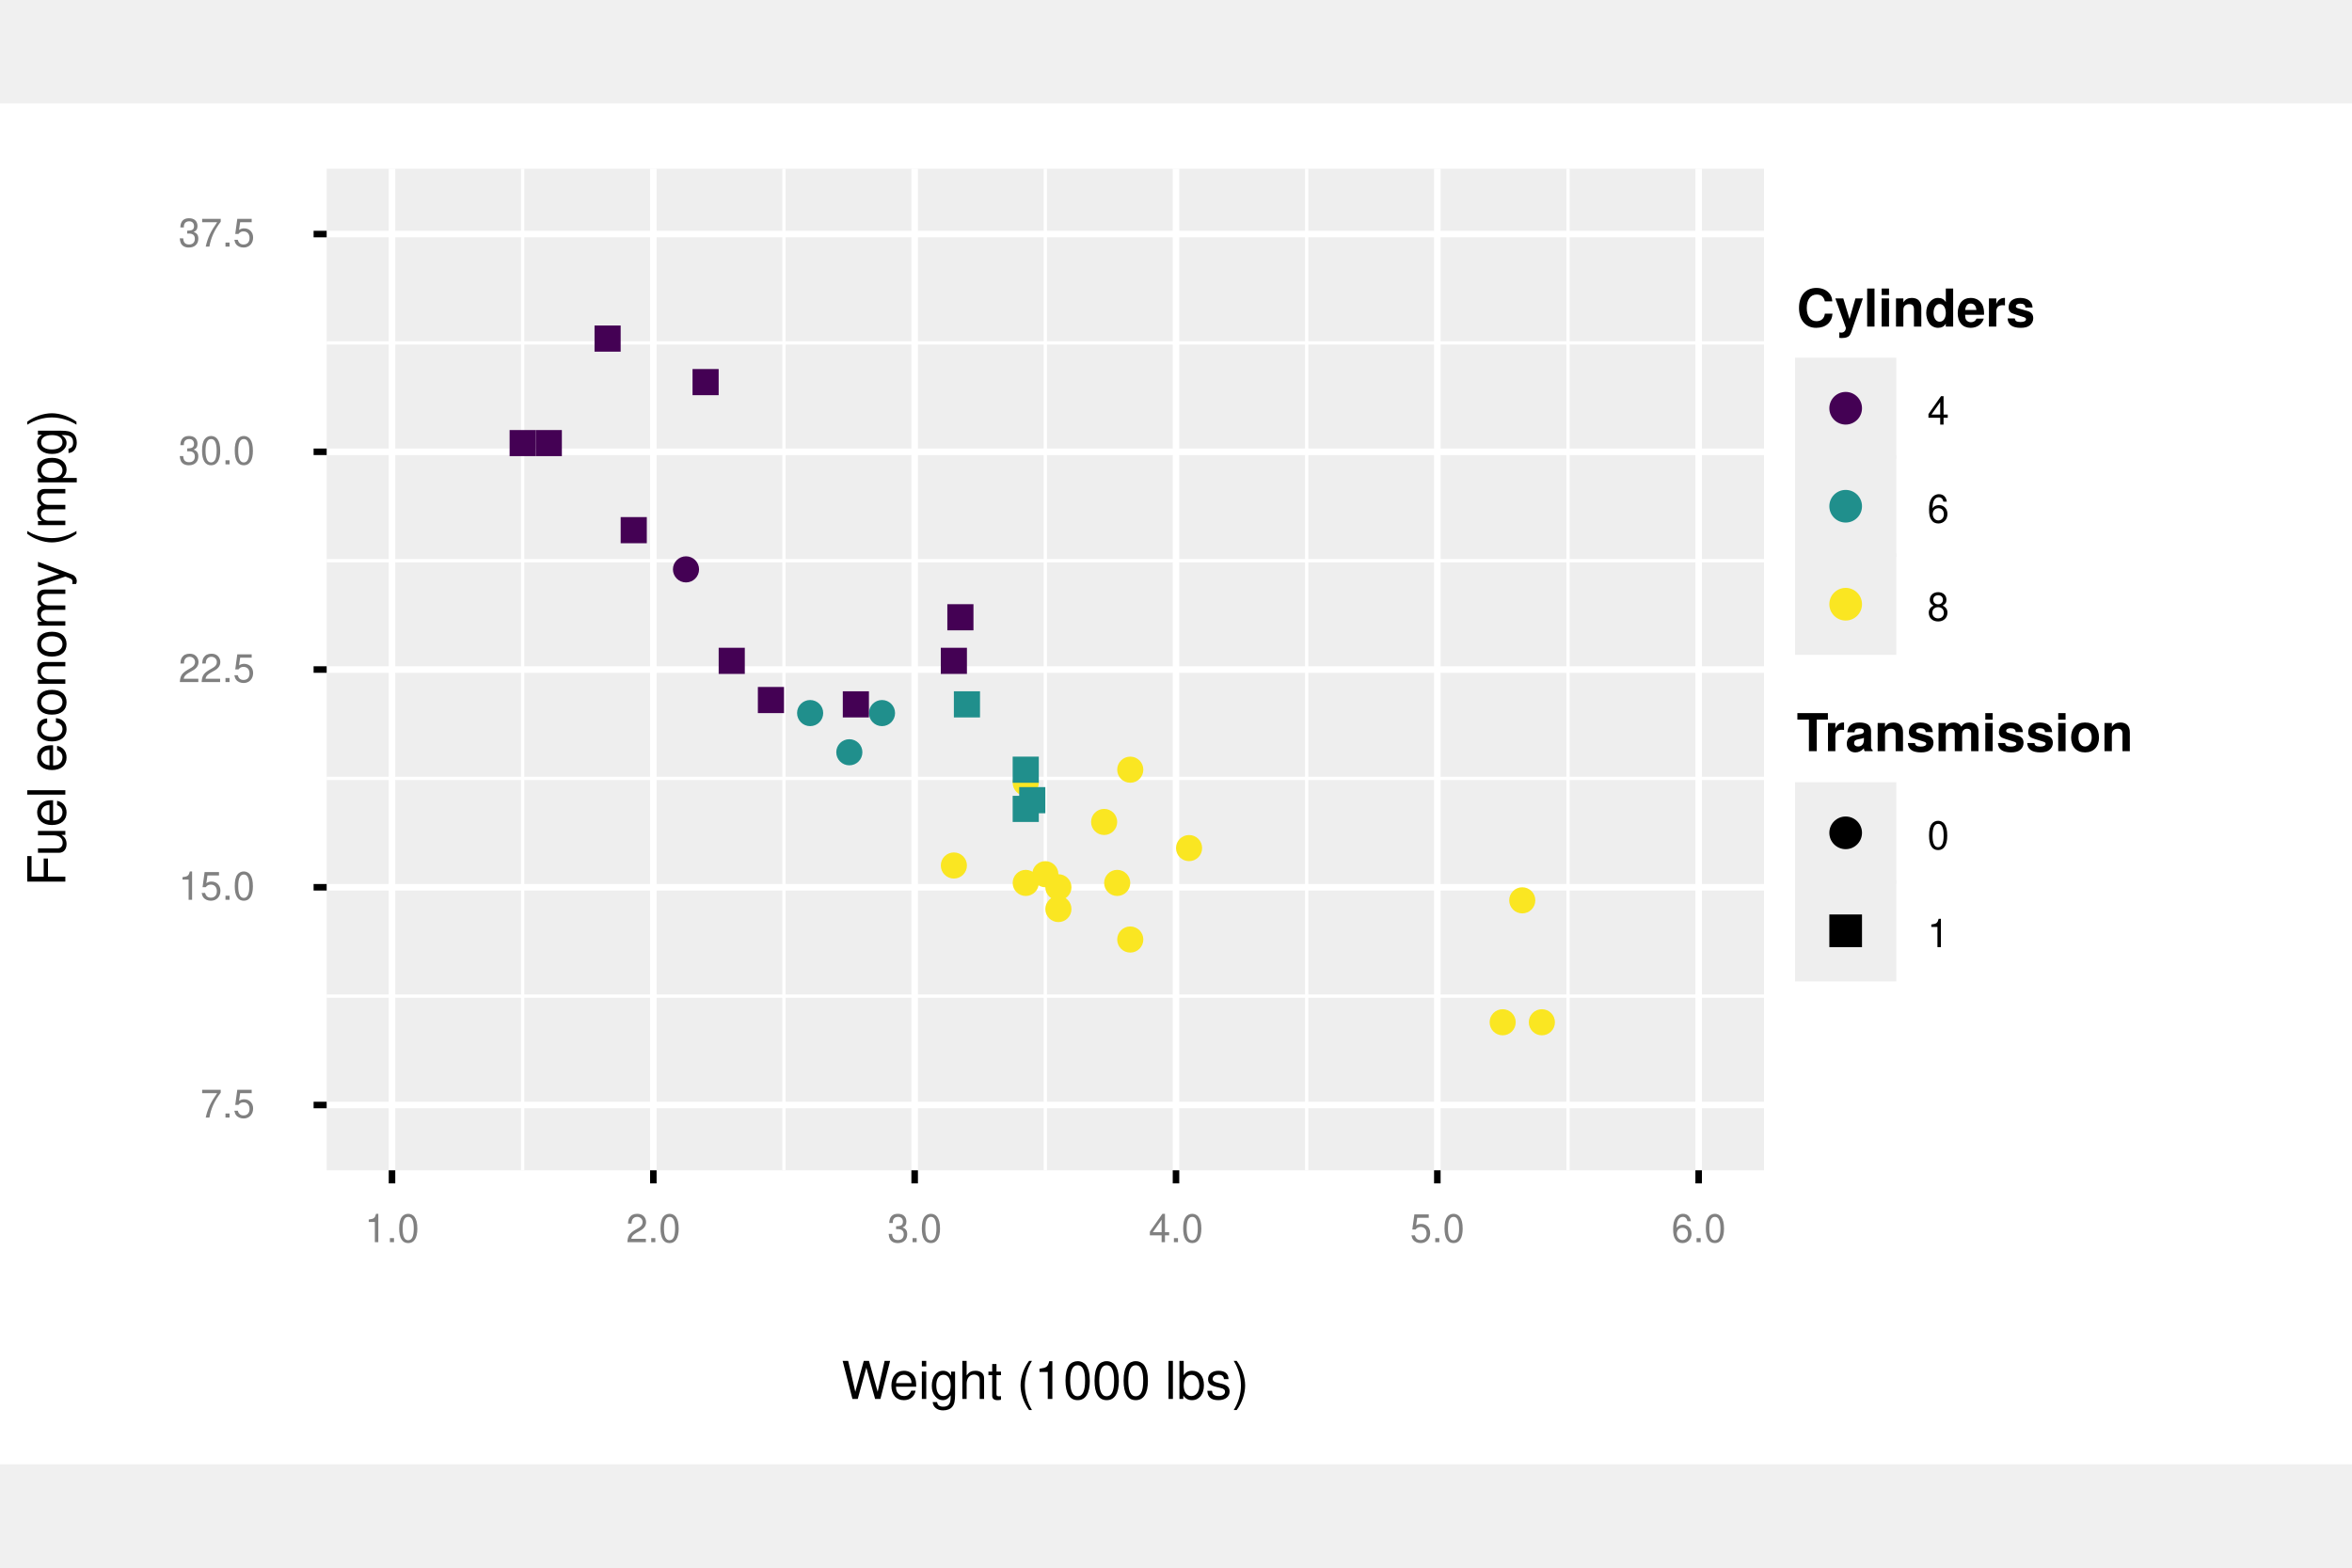
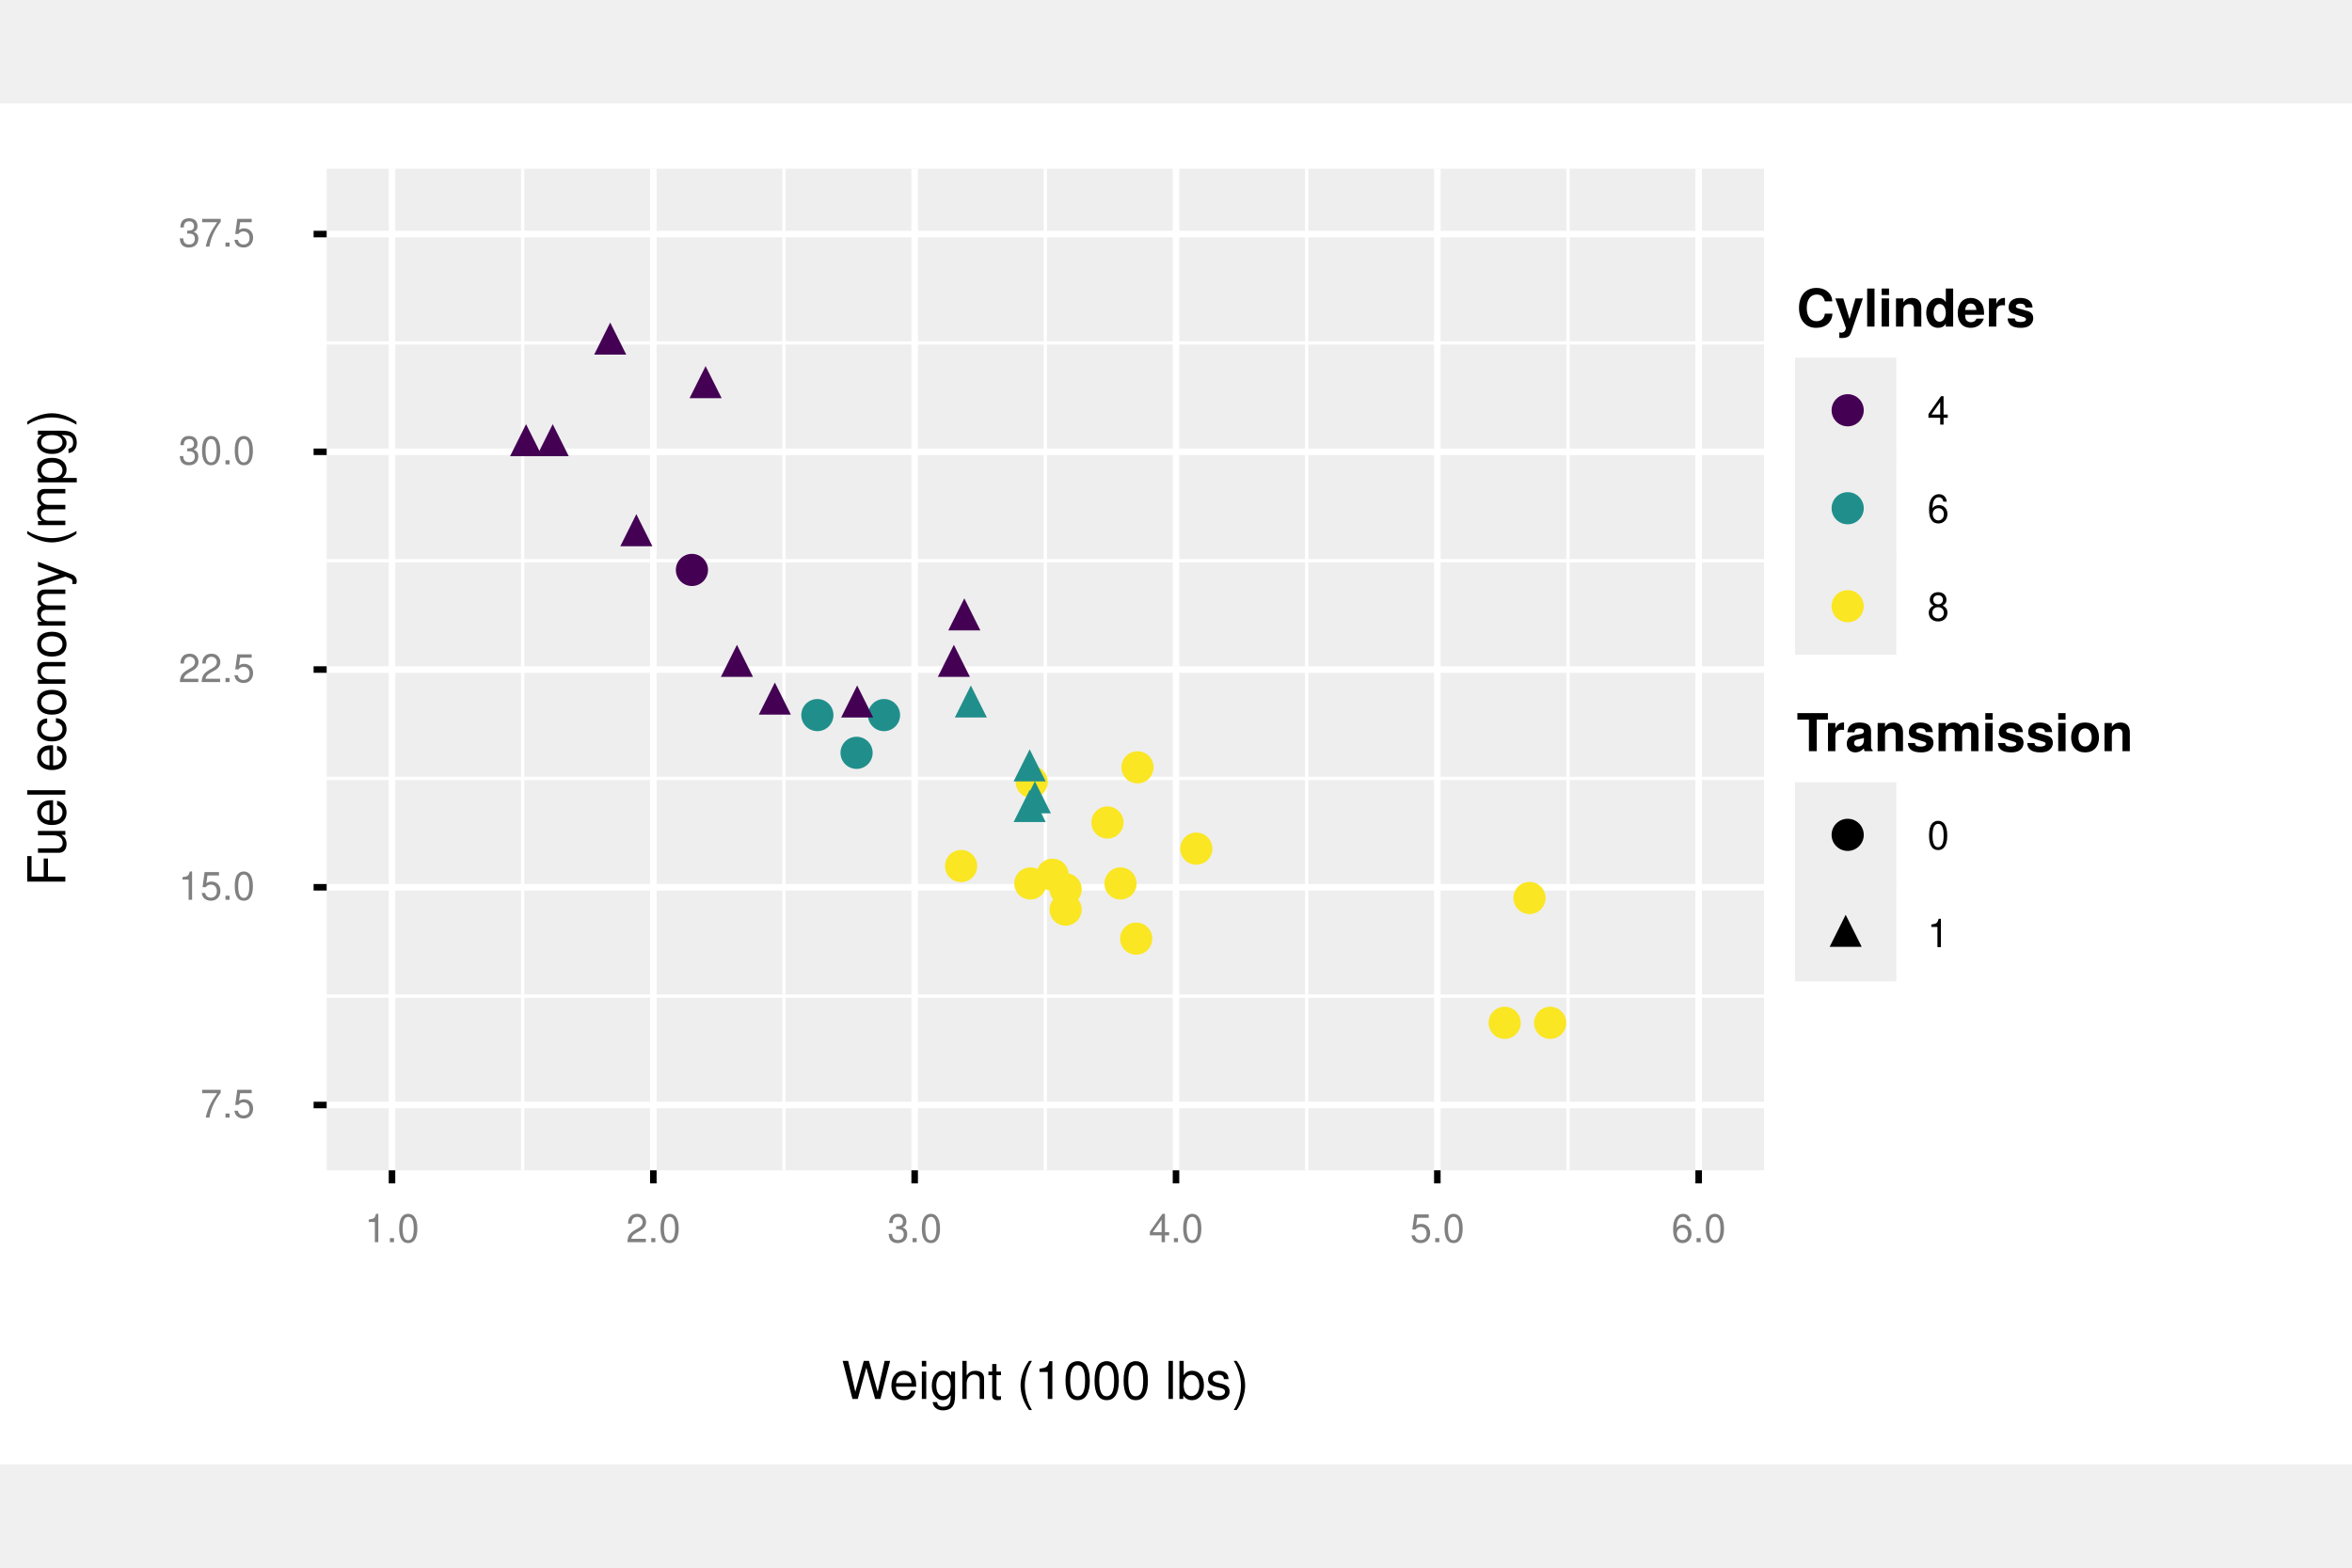
- <svg xmlns="http://www.w3.org/2000/svg" id="gg-2882" viewBox="0 0 360 208.333" height="550" width="825.0">
-   <style type="text/css">#gg-2882 .gg-axis-text {fill: #808080;font-size: 6px;} #gg-2882 .gg-axis-text-x {} #gg-2882 .gg-axis-ticks {stroke: #000000;} #gg-2882 .gg-axis-title {fill: #000000;font-size: 8px;} #gg-2882 .gg-legend-key {stroke: #EEEEEE;fill: #EEEEEE;stroke-width: 0.5;} #gg-2882 .gg-legend-text {fill: #000000;font-size: 6px;} #gg-2882 .gg-legend-title {fill: #000000;font-weight: bold;font-size: 8px;} #gg-2882 .gg-panel-background {fill: #EEEEEE;} #gg-2882 .gg-panel-border {} #gg-2882 .gg-panel-grid {stroke: #FFFFFF;} #gg-2882 .gg-panel-grid-major {stroke-width: 1;} #gg-2882 .gg-panel-grid-minor {stroke-width: 0.5;} #gg-2882 .gg-plot-background {fill: #FFFFFF;} #gg-2882 .gg-plot-title {font-size: 8px;} #gg-2882 .gg-text {font-family: Helvetica, Arial, sans-serif;} </style>
+ <svg xmlns="http://www.w3.org/2000/svg" id="gg-2338" viewBox="0 0 360 208.333" height="550" width="825.0">
+   <style type="text/css">#gg-2338 .gg-axis-text {fill: #808080;font-size: 6px;} #gg-2338 .gg-axis-text-x {} #gg-2338 .gg-axis-ticks {stroke: #000000;} #gg-2338 .gg-axis-title {fill: #000000;font-size: 8px;} #gg-2338 .gg-legend-key {stroke: #EEEEEE;fill: #EEEEEE;stroke-width: 0.5;} #gg-2338 .gg-legend-text {fill: #000000;font-size: 6px;} #gg-2338 .gg-legend-title {fill: #000000;font-weight: bold;font-size: 8px;} #gg-2338 .gg-panel-background {fill: #EEEEEE;} #gg-2338 .gg-panel-border {} #gg-2338 .gg-panel-grid {stroke: #FFFFFF;} #gg-2338 .gg-panel-grid-major {stroke-width: 1;} #gg-2338 .gg-panel-grid-minor {stroke-width: 0.5;} #gg-2338 .gg-plot-background {fill: #FFFFFF;} #gg-2338 .gg-plot-title {font-size: 8px;} #gg-2338 .gg-text {font-family: Helvetica, Arial, sans-serif;} </style>
  <rect class="gg-plot-background" width="100%" height="100%" />
  <g transform="translate(50, 10)">
    <rect x="0" y="0" height="153.333" width="220" class="gg-panel-background gg-panel-border" />
    <g opacity="1" transform="translate(0, 153.3333)">
      <line x2="220" class="gg-axis-line gg-axis-line-x" />
    </g>
    <g transform="translate(10,153.3333)" font-size="10" text-anchor="middle">
-       <g opacity="1" transform="translate(200,0)">
+       <g opacity="1" transform="translate(200.0,0)">
        <text y="11" class="gg-text gg-axis-text gg-axis-text-x" text-anchor="middle">6.0</text>
      </g>
-       <g opacity="1" transform="translate(160,0)">
+       <g opacity="1" transform="translate(160.0,0)">
        <text y="11" class="gg-text gg-axis-text gg-axis-text-x" text-anchor="middle">5.0</text>
      </g>
-       <g opacity="1" transform="translate(120,0)">
+       <g opacity="1" transform="translate(120.0,0)">
        <text y="11" class="gg-text gg-axis-text gg-axis-text-x" text-anchor="middle">4.0</text>
      </g>
-       <g opacity="1" transform="translate(80,0)">
+       <g opacity="1" transform="translate(80.0,0)">
        <text y="11" class="gg-text gg-axis-text gg-axis-text-x" text-anchor="middle">3.0</text>
      </g>
-       <g opacity="1" transform="translate(40,0)">
+       <g opacity="1" transform="translate(40.0,0)">
        <text y="11" class="gg-text gg-axis-text gg-axis-text-x" text-anchor="middle">2.0</text>
      </g>
-       <g opacity="1" transform="translate(0,0)">
+       <g opacity="1" transform="translate(0.0,0)">
        <text y="11" class="gg-text gg-axis-text gg-axis-text-x" text-anchor="middle">1.0</text>
      </g>
-       <g opacity="1" transform="translate(200,0)">
-         <line y2="-153.333" class="gg-panel-grid gg-panel-grid-major" />
-       </g>
-       <g opacity="1" transform="translate(160,0)">
-         <line y2="-153.333" class="gg-panel-grid gg-panel-grid-major" />
-       </g>
-       <g opacity="1" transform="translate(120,0)">
-         <line y2="-153.333" class="gg-panel-grid gg-panel-grid-major" />
-       </g>
-       <g opacity="1" transform="translate(80,0)">
-         <line y2="-153.333" class="gg-panel-grid gg-panel-grid-major" />
-       </g>
-       <g opacity="1" transform="translate(40,0)">
-         <line y2="-153.333" class="gg-panel-grid gg-panel-grid-major" />
-       </g>
-       <g opacity="1" transform="translate(0,0)">
-         <line y2="-153.333" class="gg-panel-grid gg-panel-grid-major" />
-       </g>
-       <g opacity="1" transform="translate(160,0)">
-         <line y2="-153.333" class="gg-panel-grid gg-panel-grid-minor" transform="translate(20.0, 0)" />
-       </g>
-       <g opacity="1" transform="translate(120,0)">
-         <line y2="-153.333" class="gg-panel-grid gg-panel-grid-minor" transform="translate(20.0, 0)" />
-       </g>
-       <g opacity="1" transform="translate(80,0)">
-         <line y2="-153.333" class="gg-panel-grid gg-panel-grid-minor" transform="translate(20.0, 0)" />
-       </g>
-       <g opacity="1" transform="translate(40,0)">
-         <line y2="-153.333" class="gg-panel-grid gg-panel-grid-minor" transform="translate(20.0, 0)" />
-       </g>
-       <g opacity="1" transform="translate(0,0)">
+       <g opacity="1" transform="translate(200.0,0)">
+         <line y2="-153.333" class="gg-panel-grid gg-panel-grid-major" />
+       </g>
+       <g opacity="1" transform="translate(160.0,0)">
+         <line y2="-153.333" class="gg-panel-grid gg-panel-grid-major" />
+       </g>
+       <g opacity="1" transform="translate(120.0,0)">
+         <line y2="-153.333" class="gg-panel-grid gg-panel-grid-major" />
+       </g>
+       <g opacity="1" transform="translate(80.0,0)">
+         <line y2="-153.333" class="gg-panel-grid gg-panel-grid-major" />
+       </g>
+       <g opacity="1" transform="translate(40.0,0)">
+         <line y2="-153.333" class="gg-panel-grid gg-panel-grid-major" />
+       </g>
+       <g opacity="1" transform="translate(0.0,0)">
+         <line y2="-153.333" class="gg-panel-grid gg-panel-grid-major" />
+       </g>
+       <g opacity="1" transform="translate(160.0,0)">
+         <line y2="-153.333" class="gg-panel-grid gg-panel-grid-minor" transform="translate(20.0, 0)" />
+       </g>
+       <g opacity="1" transform="translate(120.0,0)">
+         <line y2="-153.333" class="gg-panel-grid gg-panel-grid-minor" transform="translate(20.0, 0)" />
+       </g>
+       <g opacity="1" transform="translate(80.0,0)">
+         <line y2="-153.333" class="gg-panel-grid gg-panel-grid-minor" transform="translate(20.0, 0)" />
+       </g>
+       <g opacity="1" transform="translate(40.0,0)">
+         <line y2="-153.333" class="gg-panel-grid gg-panel-grid-minor" transform="translate(20.0, 0)" />
+       </g>
+       <g opacity="1" transform="translate(0.0,0)">
        <line y2="-153.333" class="gg-panel-grid gg-panel-grid-minor" transform="translate(20.0, 0)" />
      </g>
    </g>
    <g transform="translate(10,153.3333)" font-size="10" text-anchor="middle">
-       <g opacity="1" transform="translate(200,0)">
-         <line y2="2" class="gg-axis-ticks gg-axis-ticks-x" />
-       </g>
-       <g opacity="1" transform="translate(160,0)">
-         <line y2="2" class="gg-axis-ticks gg-axis-ticks-x" />
-       </g>
-       <g opacity="1" transform="translate(120,0)">
-         <line y2="2" class="gg-axis-ticks gg-axis-ticks-x" />
-       </g>
-       <g opacity="1" transform="translate(80,0)">
-         <line y2="2" class="gg-axis-ticks gg-axis-ticks-x" />
-       </g>
-       <g opacity="1" transform="translate(40,0)">
-         <line y2="2" class="gg-axis-ticks gg-axis-ticks-x" />
-       </g>
-       <g opacity="1" transform="translate(0,0)">
+       <g opacity="1" transform="translate(200.0,0)">
+         <line y2="2" class="gg-axis-ticks gg-axis-ticks-x" />
+       </g>
+       <g opacity="1" transform="translate(160.0,0)">
+         <line y2="2" class="gg-axis-ticks gg-axis-ticks-x" />
+       </g>
+       <g opacity="1" transform="translate(120.0,0)">
+         <line y2="2" class="gg-axis-ticks gg-axis-ticks-x" />
+       </g>
+       <g opacity="1" transform="translate(80.0,0)">
+         <line y2="2" class="gg-axis-ticks gg-axis-ticks-x" />
+       </g>
+       <g opacity="1" transform="translate(40.0,0)">
+         <line y2="2" class="gg-axis-ticks gg-axis-ticks-x" />
+       </g>
+       <g opacity="1" transform="translate(0.0,0)">
        <line y2="2" class="gg-axis-ticks gg-axis-ticks-x" />
      </g>
    </g>
    <text x="110.0" y="188.333" class="gg-text gg-axis-title" text-anchor="middle">Weight (1000 lbs)</text>
    <g transform="translate(0, 0)">
      <line y2="153.333" class="gg-axis-line gg-axis-line-y" />
    </g>
    <g transform="translate(0, 0)" font-size="10" text-anchor="end">
      <g opacity="1" transform="translate(0,10.0)">
        <text x="-11" dy="0.32em" class="gg-text gg-axis-text gg-axis-text-y">37.5</text>
      </g>
      <g opacity="1" transform="translate(0,43.33333)">
        <text x="-11" dy="0.32em" class="gg-text gg-axis-text gg-axis-text-y">30.0</text>
      </g>
      <g opacity="1" transform="translate(0,76.66667)">
        <text x="-11" dy="0.32em" class="gg-text gg-axis-text gg-axis-text-y">22.5</text>
      </g>
      <g opacity="1" transform="translate(0,110.0)">
        <text x="-11" dy="0.32em" class="gg-text gg-axis-text gg-axis-text-y">15.0</text>
      </g>
      <g opacity="1" transform="translate(0,143.3333)">
        <text x="-11" dy="0.32em" class="gg-text gg-axis-text gg-axis-text-y">7.5</text>
      </g>
      <g opacity="1" transform="translate(0,10.0)">
        <line x2="220" class="gg-panel-grid gg-panel-grid-major" />
      </g>
      <g opacity="1" transform="translate(0,43.33333)">
        <line x2="220" class="gg-panel-grid gg-panel-grid-major" />
      </g>
      <g opacity="1" transform="translate(0,76.66667)">
        <line x2="220" class="gg-panel-grid gg-panel-grid-major" />
      </g>
      <g opacity="1" transform="translate(0,110.0)">
        <line x2="220" class="gg-panel-grid gg-panel-grid-major" />
      </g>
      <g opacity="1" transform="translate(0,143.3333)">
        <line x2="220" class="gg-panel-grid gg-panel-grid-major" />
      </g>
      <g opacity="1" transform="translate(0,43.33333)">
        <line x2="220" class="gg-panel-grid gg-panel-grid-minor" transform="translate(0, -16.66667)" />
      </g>
      <g opacity="1" transform="translate(0,76.66667)">
        <line x2="220" class="gg-panel-grid gg-panel-grid-minor" transform="translate(0, -16.66667)" />
      </g>
      <g opacity="1" transform="translate(0,110.0)">
        <line x2="220" class="gg-panel-grid gg-panel-grid-minor" transform="translate(0, -16.66667)" />
      </g>
      <g opacity="1" transform="translate(0,143.3333)">
        <line x2="220" class="gg-panel-grid gg-panel-grid-minor" transform="translate(0, -16.66667)" />
      </g>
    </g>
    <g transform="translate(0, 0)" font-size="10" text-anchor="end">
      <g opacity="1" transform="translate(0,10.0)">
        <line x2="-2" class="gg-axis-ticks gg-axis-ticks-y" />
      </g>
      <g opacity="1" transform="translate(0,43.33333)">
        <line x2="-2" class="gg-axis-ticks gg-axis-ticks-y" />
      </g>
      <g opacity="1" transform="translate(0,76.66667)">
        <line x2="-2" class="gg-axis-ticks gg-axis-ticks-y" />
      </g>
      <g opacity="1" transform="translate(0,110.0)">
        <line x2="-2" class="gg-axis-ticks gg-axis-ticks-y" />
      </g>
      <g opacity="1" transform="translate(0,143.3333)">
        <line x2="-2" class="gg-axis-ticks gg-axis-ticks-y" />
      </g>
    </g>
    <text x="-73.333" y="-40" class="gg-text gg-axis-title" text-anchor="middle" transform="rotate(-90)">Fuel economy (mpg)</text>
-     <circle cx="74" cy="83.333" r="2.0" fill-opacity="1" fill="#208F8C" />
-     <circle cx="85" cy="83.333" r="2.0" fill-opacity="1" fill="#208F8C" />
-     <svg viewBox="0 0 10 10" x="60.0" y="73.333" height="4" width="4">
-       <rect fill-opacity="1" fill="#440154" height="10" width="10" />
-     </svg>
-     <svg viewBox="0 0 10 10" x="96.0" y="80.0" height="4" width="4">
-       <rect fill-opacity="1" fill="#208F8C" height="10" width="10" />
-     </svg>
-     <circle cx="107" cy="94.0" r="2.0" fill-opacity="1" fill="#FAE622" />
-     <svg viewBox="0 0 10 10" x="106.0" y="94.667" height="4" width="4">
-       <rect fill-opacity="1" fill="#208F8C" height="10" width="10" />
-     </svg>
-     <circle cx="112" cy="113.333" r="2.0" fill-opacity="1" fill="#FAE622" />
-     <svg viewBox="0 0 10 10" x="95.0" y="66.667" height="4" width="4">
-       <rect fill-opacity="1" fill="#440154" height="10" width="10" />
-     </svg>
-     <svg viewBox="0 0 10 10" x="94.0" y="73.333" height="4" width="4">
-       <rect fill-opacity="1" fill="#440154" height="10" width="10" />
-     </svg>
-     <svg viewBox="0 0 10 10" x="105.0" y="90.0" height="4" width="4">
-       <rect fill-opacity="1" fill="#208F8C" height="10" width="10" />
-     </svg>
-     <svg viewBox="0 0 10 10" x="105.0" y="96.0" height="4" width="4">
-       <rect fill-opacity="1" fill="#208F8C" height="10" width="10" />
-     </svg>
-     <circle cx="132" cy="104.0" r="2.0" fill-opacity="1" fill="#FAE622" />
-     <circle cx="119" cy="100.0" r="2.0" fill-opacity="1" fill="#FAE622" />
-     <circle cx="121" cy="109.333" r="2.0" fill-opacity="1" fill="#FAE622" />
-     <circle cx="180" cy="130.667" r="2.0" fill-opacity="1" fill="#FAE622" />
-     <circle cx="186" cy="130.667" r="2.0" fill-opacity="1" fill="#FAE622" />
-     <circle cx="183" cy="112.0" r="2.0" fill-opacity="1" fill="#FAE622" />
-     <svg viewBox="0 0 10 10" x="56.0" y="30.667" height="4" width="4">
-       <rect fill-opacity="1" fill="#440154" height="10" width="10" />
-     </svg>
-     <svg viewBox="0 0 10 10" x="32.0" y="40.0" height="4" width="4">
-       <rect fill-opacity="1" fill="#440154" height="10" width="10" />
-     </svg>
-     <svg viewBox="0 0 10 10" x="41.0" y="24.0" height="4" width="4">
-       <rect fill-opacity="1" fill="#440154" height="10" width="10" />
-     </svg>
-     <svg viewBox="0 0 10 10" x="66.0" y="79.333" height="4" width="4">
-       <rect fill-opacity="1" fill="#440154" height="10" width="10" />
-     </svg>
-     <circle cx="110" cy="108.0" r="2.0" fill-opacity="1" fill="#FAE622" />
-     <circle cx="107" cy="109.333" r="2.0" fill-opacity="1" fill="#FAE622" />
-     <circle cx="123" cy="118.0" r="2.0" fill-opacity="1" fill="#FAE622" />
-     <circle cx="123" cy="92.0" r="2.0" fill-opacity="1" fill="#FAE622" />
-     <svg viewBox="0 0 10 10" x="45.0" y="53.333" height="4" width="4">
-       <rect fill-opacity="1" fill="#440154" height="10" width="10" />
-     </svg>
-     <circle cx="55" cy="61.333" r="2.0" fill-opacity="1" fill="#440154" />
-     <svg viewBox="0 0 10 10" x="28.0" y="40.0" height="4" width="4">
-       <rect fill-opacity="1" fill="#440154" height="10" width="10" />
-     </svg>
-     <circle cx="96" cy="106.667" r="2.0" fill-opacity="1" fill="#FAE622" />
-     <circle cx="80" cy="89.333" r="2.0" fill-opacity="1" fill="#208F8C" />
-     <circle cx="112" cy="110.0" r="2.0" fill-opacity="1" fill="#FAE622" />
-     <svg viewBox="0 0 10 10" x="79.0" y="80.0" height="4" width="4">
-       <rect fill-opacity="1" fill="#440154" height="10" width="10" />
+     <svg viewBox="-1 -1 11 11" x="71.415" y="79.948" height="6.77" width="6.77">
+       <circle cx="5" cy="5" r="4" fill-opacity="1" fill="#208F8C" />
+     </svg>
+     <svg viewBox="-1 -1 11 11" x="81.615" y="79.948" height="6.77" width="6.77">
+       <circle cx="5" cy="5" r="4" fill-opacity="1" fill="#208F8C" />
+     </svg>
+     <svg viewBox="-1 -1 11 11" x="59.8" y="72.333" height="6.0" width="6.0">
+       <polygon points="4.5,0 9,9 0,9" fill-opacity="1" fill="#440154" />
+     </svg>
+     <svg viewBox="-1 -1 11 11" x="95.6" y="78.556" height="6.0" width="6.0">
+       <polygon points="4.5,0 9,9 0,9" fill-opacity="1" fill="#208F8C" />
+     </svg>
+     <svg viewBox="-1 -1 11 11" x="104.215" y="90.17" height="6.77" width="6.77">
+       <circle cx="5" cy="5" r="4" fill-opacity="1" fill="#FAE622" />
+     </svg>
+     <svg viewBox="-1 -1 11 11" x="105.4" y="93.222" height="6.0" width="6.0">
+       <polygon points="4.5,0 9,9 0,9" fill-opacity="1" fill="#208F8C" />
+     </svg>
+     <svg viewBox="-1 -1 11 11" x="109.415" y="109.726" height="6.77" width="6.77">
+       <circle cx="5" cy="5" r="4" fill-opacity="1" fill="#FAE622" />
+     </svg>
+     <svg viewBox="-1 -1 11 11" x="94.6" y="65.222" height="6.0" width="6.0">
+       <polygon points="4.5,0 9,9 0,9" fill-opacity="1" fill="#440154" />
+     </svg>
+     <svg viewBox="-1 -1 11 11" x="93.0" y="72.333" height="6.0" width="6.0">
+       <polygon points="4.5,0 9,9 0,9" fill-opacity="1" fill="#440154" />
+     </svg>
+     <svg viewBox="-1 -1 11 11" x="104.6" y="88.333" height="6.0" width="6.0">
+       <polygon points="4.5,0 9,9 0,9" fill-opacity="1" fill="#208F8C" />
+     </svg>
+     <svg viewBox="-1 -1 11 11" x="104.6" y="94.556" height="6.0" width="6.0">
+       <polygon points="4.5,0 9,9 0,9" fill-opacity="1" fill="#208F8C" />
+     </svg>
+     <svg viewBox="-1 -1 11 11" x="129.415" y="100.393" height="6.77" width="6.77">
+       <circle cx="5" cy="5" r="4" fill-opacity="1" fill="#FAE622" />
+     </svg>
+     <svg viewBox="-1 -1 11 11" x="115.815" y="96.393" height="6.77" width="6.77">
+       <circle cx="5" cy="5" r="4" fill-opacity="1" fill="#FAE622" />
+     </svg>
+     <svg viewBox="-1 -1 11 11" x="117.815" y="105.726" height="6.77" width="6.77">
+       <circle cx="5" cy="5" r="4" fill-opacity="1" fill="#FAE622" />
+     </svg>
+     <svg viewBox="-1 -1 11 11" x="176.615" y="127.059" height="6.77" width="6.77">
+       <circle cx="5" cy="5" r="4" fill-opacity="1" fill="#FAE622" />
+     </svg>
+     <svg viewBox="-1 -1 11 11" x="183.575" y="127.059" height="6.77" width="6.77">
+       <circle cx="5" cy="5" r="4" fill-opacity="1" fill="#FAE622" />
+     </svg>
+     <svg viewBox="-1 -1 11 11" x="180.415" y="107.948" height="6.77" width="6.77">
+       <circle cx="5" cy="5" r="4" fill-opacity="1" fill="#FAE622" />
+     </svg>
+     <svg viewBox="-1 -1 11 11" x="55" y="29.667" height="6.0" width="6.0">
+       <polygon points="4.5,0 9,9 0,9" fill-opacity="1" fill="#440154" />
+     </svg>
+     <svg viewBox="-1 -1 11 11" x="31.6" y="38.556" height="6.0" width="6.0">
+       <polygon points="4.5,0 9,9 0,9" fill-opacity="1" fill="#440154" />
+     </svg>
+     <svg viewBox="-1 -1 11 11" x="40.4" y="23.0" height="6.0" width="6.0">
+       <polygon points="4.5,0 9,9 0,9" fill-opacity="1" fill="#440154" />
+     </svg>
+     <svg viewBox="-1 -1 11 11" x="65.6" y="78.111" height="6.0" width="6.0">
+       <polygon points="4.5,0 9,9 0,9" fill-opacity="1" fill="#440154" />
+     </svg>
+     <svg viewBox="-1 -1 11 11" x="107.415" y="104.393" height="6.77" width="6.77">
+       <circle cx="5" cy="5" r="4" fill-opacity="1" fill="#FAE622" />
+     </svg>
+     <svg viewBox="-1 -1 11 11" x="104.015" y="105.726" height="6.77" width="6.77">
+       <circle cx="5" cy="5" r="4" fill-opacity="1" fill="#FAE622" />
+     </svg>
+     <svg viewBox="-1 -1 11 11" x="120.215" y="114.17" height="6.77" width="6.77">
+       <circle cx="5" cy="5" r="4" fill-opacity="1" fill="#FAE622" />
+     </svg>
+     <svg viewBox="-1 -1 11 11" x="120.415" y="87.948" height="6.77" width="6.77">
+       <circle cx="5" cy="5" r="4" fill-opacity="1" fill="#FAE622" />
+     </svg>
+     <svg viewBox="-1 -1 11 11" x="44.4" y="52.333" height="6.0" width="6.0">
+       <polygon points="4.5,0 9,9 0,9" fill-opacity="1" fill="#440154" />
+     </svg>
+     <svg viewBox="-1 -1 11 11" x="52.215" y="57.726" height="6.77" width="6.77">
+       <circle cx="5" cy="5" r="4" fill-opacity="1" fill="#440154" />
+     </svg>
+     <svg viewBox="-1 -1 11 11" x="27.52" y="38.556" height="6.0" width="6.0">
+       <polygon points="4.5,0 9,9 0,9" fill-opacity="1" fill="#440154" />
+     </svg>
+     <svg viewBox="-1 -1 11 11" x="93.415" y="103.059" height="6.77" width="6.77">
+       <circle cx="5" cy="5" r="4" fill-opacity="1" fill="#FAE622" />
+     </svg>
+     <svg viewBox="-1 -1 11 11" x="77.415" y="85.726" height="6.77" width="6.77">
+       <circle cx="5" cy="5" r="4" fill-opacity="1" fill="#208F8C" />
+     </svg>
+     <svg viewBox="-1 -1 11 11" x="109.415" y="106.615" height="6.77" width="6.77">
+       <circle cx="5" cy="5" r="4" fill-opacity="1" fill="#FAE622" />
+     </svg>
+     <svg viewBox="-1 -1 11 11" x="78.2" y="78.556" height="6.0" width="6.0">
+       <polygon points="4.5,0 9,9 0,9" fill-opacity="1" fill="#440154" />
    </svg>
  </g>
  <g transform="translate(275, 39.16667)">
    <g transform="translate(0, 65)">
      <text x="0" y="-5" class="gg-text gg-legend-title" text-anchor="left">Transmission</text>
      <rect x="0" y="0" height="15" width="15" class="gg-legend-key" />
-       <circle cx="7.5" cy="7.5" r="2.5" fill="black" fill-opacity="1" />
+       <svg viewBox="-1 -1 11 11" x="4.115" y="4.115" height="6.77" width="6.77">
+         <circle cx="5" cy="5" r="4" fill-opacity="1" fill="black" />
+       </svg>
      <text x="20" y="10" class="gg-text gg-legend-text" text-anchor="left">0</text>
      <rect x="0" y="15" height="15" width="15" class="gg-legend-key" />
-       <svg viewBox="0 0 10 10" x="5.0" y="20.0" height="5.0" width="5.0">
-         <rect fill="black" fill-opacity="1" height="10" width="10" />
+       <svg viewBox="-1 -1 11 11" x="4.5" y="19.5" height="6.0" width="6.0">
+         <polygon points="4.5,0 9,9 0,9" fill-opacity="1" fill="black" />
      </svg>
      <text x="20" y="25" class="gg-text gg-legend-text" text-anchor="left">1</text>
    </g>
    <g transform="translate(0, 0)">
      <text x="0" y="-5" class="gg-text gg-legend-title" text-anchor="left">Cylinders</text>
      <rect x="0" y="0" height="15" width="15" class="gg-legend-key" />
-       <circle cx="7.5" cy="7.5" r="2.5" fill="#440154" fill-opacity="1" />
+       <svg viewBox="-1 -1 11 11" x="4.115" y="4.115" height="6.77" width="6.77">
+         <circle cx="5" cy="5" r="4" fill-opacity="1" fill="#440154" />
+       </svg>
      <text x="20" y="10" class="gg-text gg-legend-text" text-anchor="left">4</text>
      <rect x="0" y="15" height="15" width="15" class="gg-legend-key" />
-       <circle cx="7.5" cy="22.5" r="2.5" fill="#208F8C" fill-opacity="1" />
+       <svg viewBox="-1 -1 11 11" x="4.115" y="19.115" height="6.77" width="6.77">
+         <circle cx="5" cy="5" r="4" fill-opacity="1" fill="#208F8C" />
+       </svg>
      <text x="20" y="25" class="gg-text gg-legend-text" text-anchor="left">6</text>
      <rect x="0" y="30" height="15" width="15" class="gg-legend-key" />
-       <circle cx="7.5" cy="37.5" r="2.5" fill="#FAE622" fill-opacity="1" />
+       <svg viewBox="-1 -1 11 11" x="4.115" y="34.115" height="6.77" width="6.77">
+         <circle cx="5" cy="5" r="4" fill-opacity="1" fill="#FAE622" />
+       </svg>
      <text x="20" y="40" class="gg-text gg-legend-text" text-anchor="left">8</text>
    </g>
  </g>
</svg>
